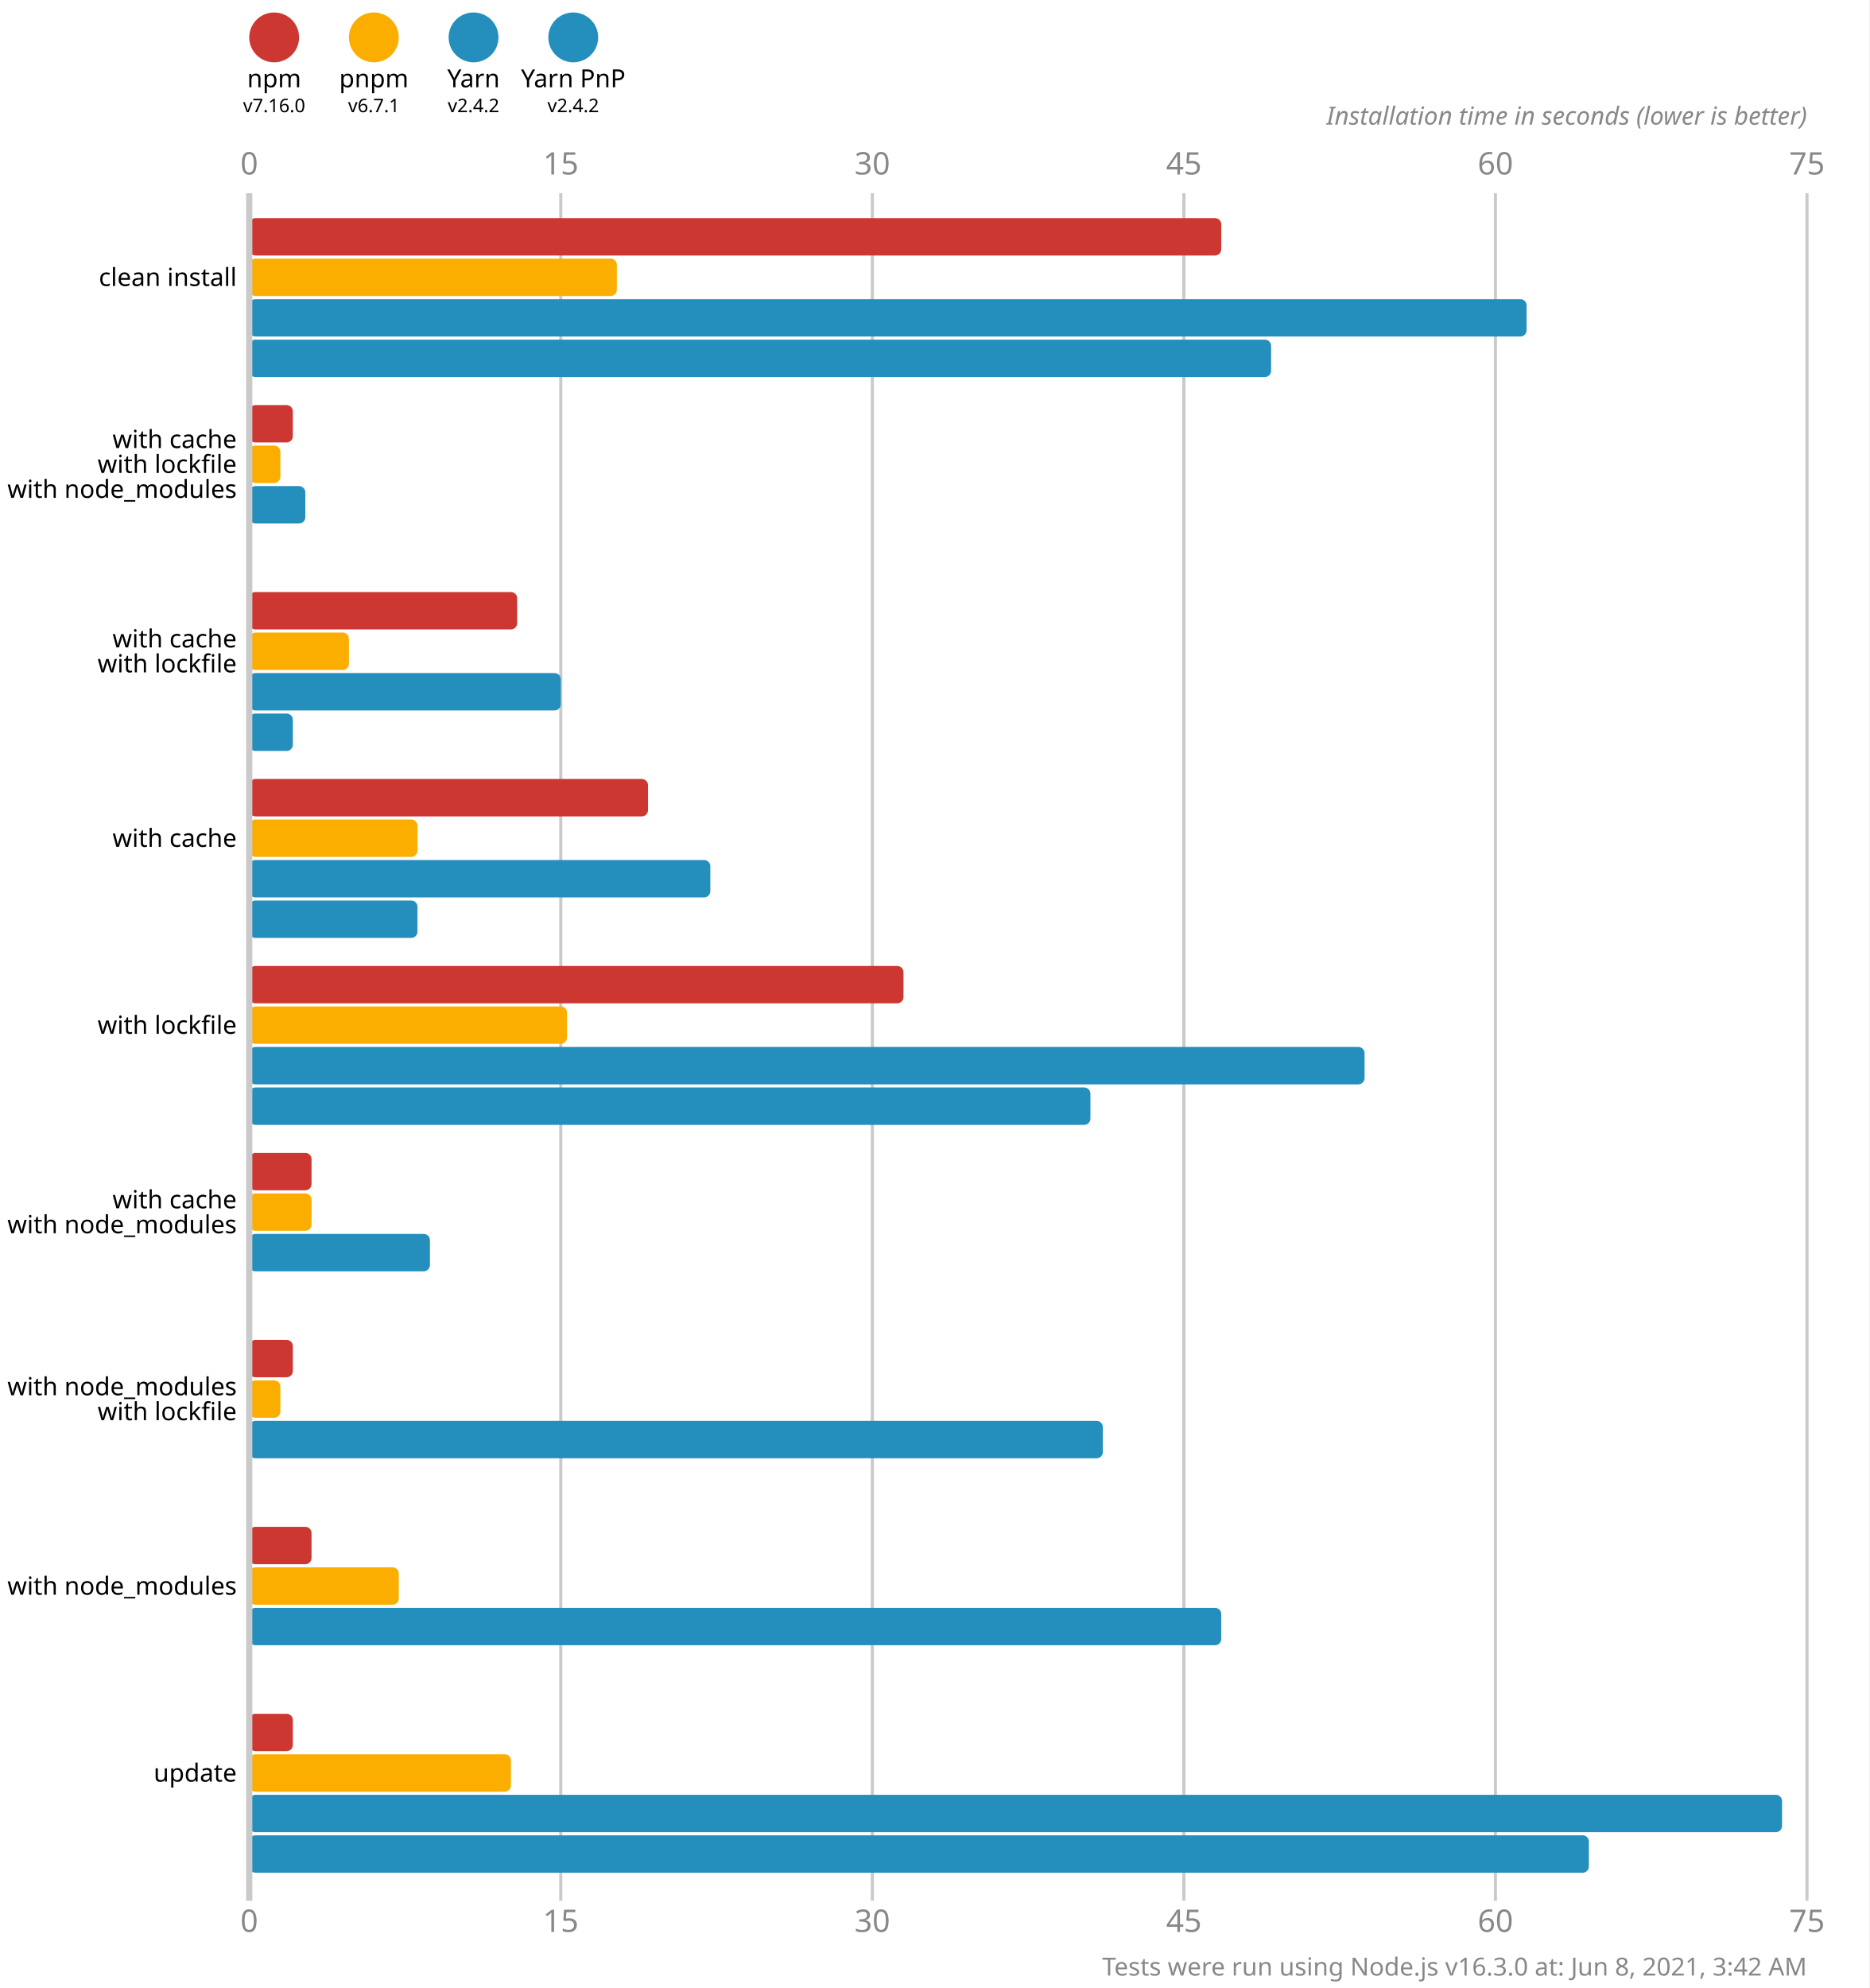
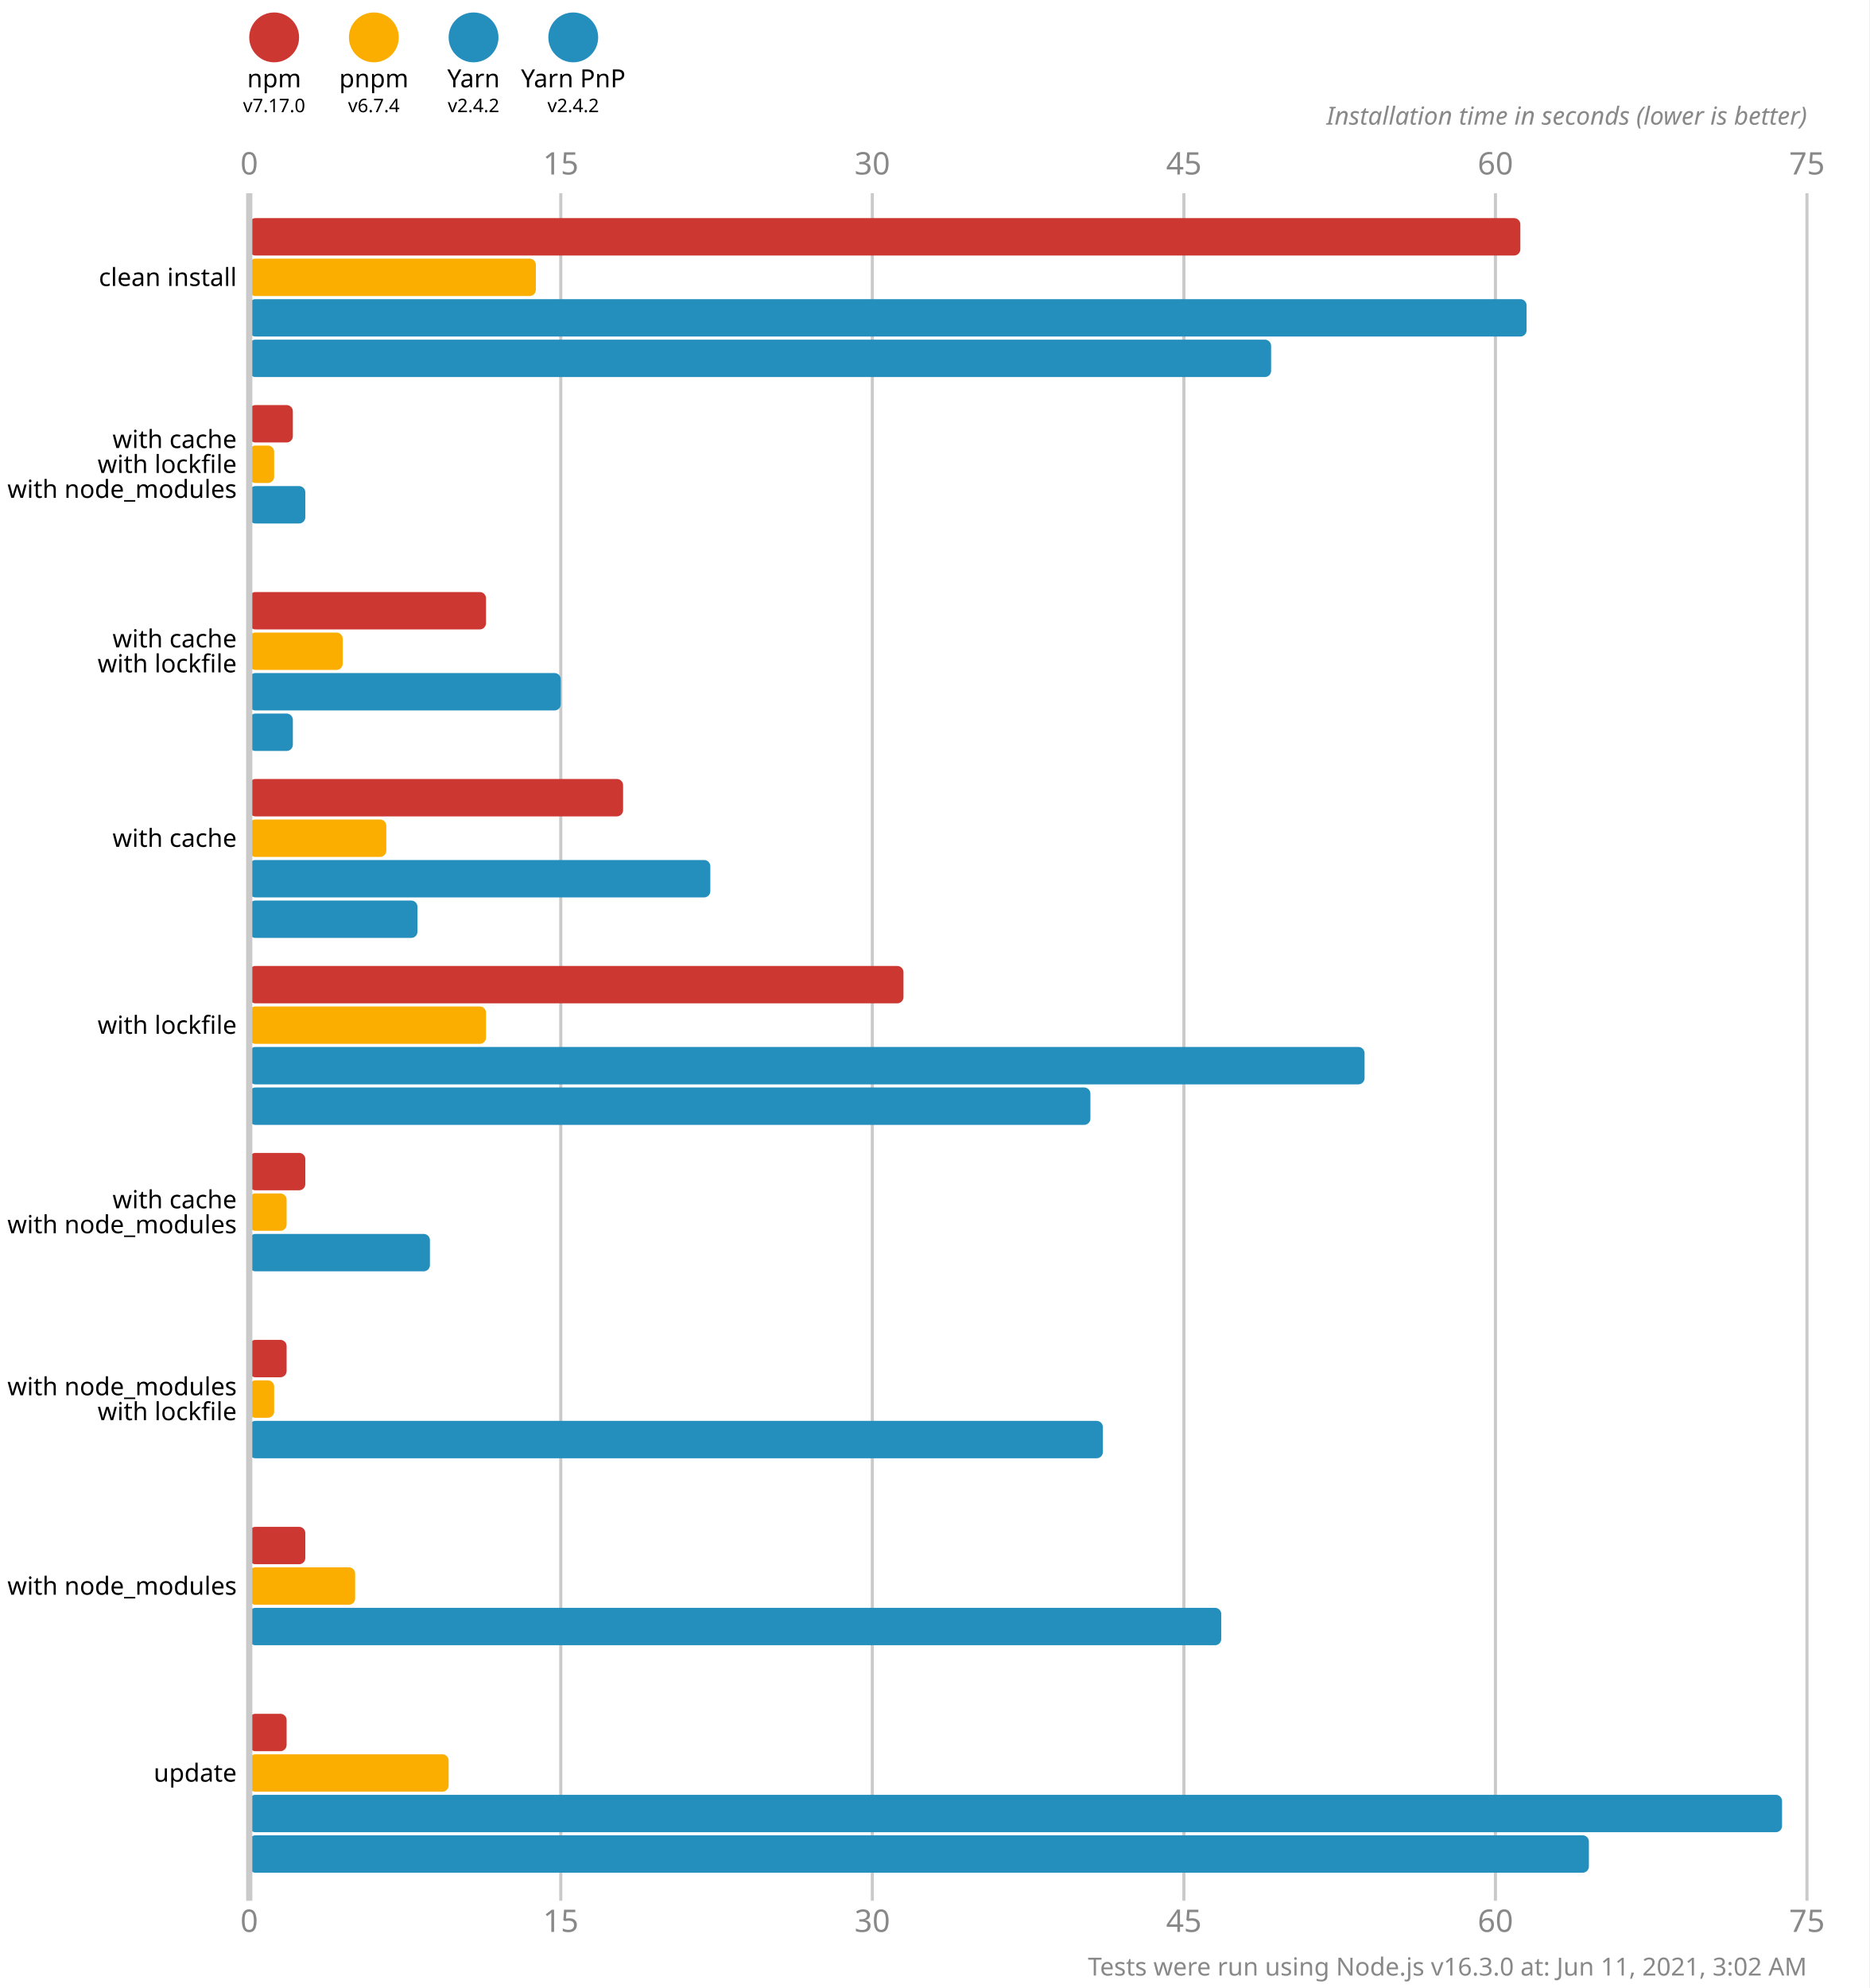
<svg xmlns="http://www.w3.org/2000/svg" version="1.1" viewBox="0 0 300 319">
  <style>
    .font { font-family: sans-serif; }
    .s3 { font-size: 3px; }
    .s4 { font-size: 4px; }
    .s5 { font-size: 5px; }
    .line { stroke: #cacaca; }
    .width { stroke-width: 0.5; }
    .text { fill: #888; }
  </style>
  <rect x="0" y="0" width="300" height="319" fill="#fff" />
  <circle cx="44" cy="6" r="4" fill="#cd3731" />
  <text x="44" y="14" class="font s4" text-anchor="middle">npm</text>
-   <text x="44" y="18" class="font s3" text-anchor="middle">v7.16.0</text>
+   <text x="44" y="18" class="font s3" text-anchor="middle">v7.17.0</text>
  <circle cx="60" cy="6" r="4" fill="#fbae00" />
  <text x="60" y="14" class="font s4" text-anchor="middle">pnpm</text>
-   <text x="60" y="18" class="font s3" text-anchor="middle">v6.7.1</text>
+   <text x="60" y="18" class="font s3" text-anchor="middle">v6.7.4</text>
  <circle cx="76" cy="6" r="4" fill="#248ebd" />
  <text x="76" y="14" class="font s4" text-anchor="middle">Yarn</text>
  <text x="76" y="18" class="font s3" text-anchor="middle">v2.4.2</text>
  <circle cx="92" cy="6" r="4" fill="#248ebd" />
  <text x="92" y="14" class="font s4" text-anchor="middle">Yarn PnP</text>
  <text x="92" y="18" class="font s3" text-anchor="middle">v2.4.2</text>
  <text x="40" y="28" class="font s5 text" text-anchor="middle">0</text>
  <text x="40" y="310" class="font s5 text" text-anchor="middle">0</text>
  <line x1="90" y1="31" x2="90" y2="305" class="line width" />
  <text x="90" y="28" class="font s5 text" text-anchor="middle">15</text>
  <text x="90" y="310" class="font s5 text" text-anchor="middle">15</text>
  <line x1="140" y1="31" x2="140" y2="305" class="line width" />
  <text x="140" y="28" class="font s5 text" text-anchor="middle">30</text>
  <text x="140" y="310" class="font s5 text" text-anchor="middle">30</text>
  <line x1="190" y1="31" x2="190" y2="305" class="line width" />
  <text x="190" y="28" class="font s5 text" text-anchor="middle">45</text>
  <text x="190" y="310" class="font s5 text" text-anchor="middle">45</text>
  <line x1="240" y1="31" x2="240" y2="305" class="line width" />
  <text x="240" y="28" class="font s5 text" text-anchor="middle">60</text>
  <text x="240" y="310" class="font s5 text" text-anchor="middle">60</text>
  <line x1="290" y1="31" x2="290" y2="305" class="line width" />
  <text x="290" y="28" class="font s5 text" text-anchor="middle">75</text>
  <text x="290" y="310" class="font s5 text" text-anchor="middle">75</text>
  <text x="290" y="20" class="font s4 text" font-style="italic" text-anchor="end">Installation time in seconds (lower is better)</text>
-   <rect x="40" y="35" width="156" height="6" fill="#cd3731" rx="1" ry="1" />
-   <rect x="40" y="41.5" width="59" height="6" fill="#fbae00" rx="1" ry="1" />
+   <rect x="40" y="35" width="204" height="6" fill="#cd3731" rx="1" ry="1" />
+   <rect x="40" y="41.5" width="46" height="6" fill="#fbae00" rx="1" ry="1" />
  <rect x="40" y="48" width="205" height="6" fill="#248ebd" rx="1" ry="1" />
  <rect x="40" y="54.5" width="164" height="6" fill="#248ebd" rx="1" ry="1" />
  <rect x="40" y="65" width="7" height="6" fill="#cd3731" rx="1" ry="1" />
-   <rect x="40" y="71.5" width="5" height="6" fill="#fbae00" rx="1" ry="1" />
+   <rect x="40" y="71.5" width="4" height="6" fill="#fbae00" rx="1" ry="1" />
  <rect x="40" y="78" width="9" height="6" fill="#248ebd" rx="1" ry="1" />
  <rect x="40" y="84.5" width="0" height="6" fill="#248ebd" rx="1" ry="1" />
-   <rect x="40" y="95" width="43" height="6" fill="#cd3731" rx="1" ry="1" />
-   <rect x="40" y="101.5" width="16" height="6" fill="#fbae00" rx="1" ry="1" />
+   <rect x="40" y="95" width="38" height="6" fill="#cd3731" rx="1" ry="1" />
+   <rect x="40" y="101.5" width="15" height="6" fill="#fbae00" rx="1" ry="1" />
  <rect x="40" y="108" width="50" height="6" fill="#248ebd" rx="1" ry="1" />
  <rect x="40" y="114.5" width="7" height="6" fill="#248ebd" rx="1" ry="1" />
-   <rect x="40" y="125" width="64" height="6" fill="#cd3731" rx="1" ry="1" />
-   <rect x="40" y="131.5" width="27" height="6" fill="#fbae00" rx="1" ry="1" />
+   <rect x="40" y="125" width="60" height="6" fill="#cd3731" rx="1" ry="1" />
+   <rect x="40" y="131.5" width="22" height="6" fill="#fbae00" rx="1" ry="1" />
  <rect x="40" y="138" width="74" height="6" fill="#248ebd" rx="1" ry="1" />
  <rect x="40" y="144.5" width="27" height="6" fill="#248ebd" rx="1" ry="1" />
  <rect x="40" y="155" width="105" height="6" fill="#cd3731" rx="1" ry="1" />
-   <rect x="40" y="161.5" width="51" height="6" fill="#fbae00" rx="1" ry="1" />
+   <rect x="40" y="161.5" width="38" height="6" fill="#fbae00" rx="1" ry="1" />
  <rect x="40" y="168" width="179" height="6" fill="#248ebd" rx="1" ry="1" />
  <rect x="40" y="174.5" width="135" height="6" fill="#248ebd" rx="1" ry="1" />
-   <rect x="40" y="185" width="10" height="6" fill="#cd3731" rx="1" ry="1" />
-   <rect x="40" y="191.5" width="10" height="6" fill="#fbae00" rx="1" ry="1" />
+   <rect x="40" y="185" width="9" height="6" fill="#cd3731" rx="1" ry="1" />
+   <rect x="40" y="191.5" width="6" height="6" fill="#fbae00" rx="1" ry="1" />
  <rect x="40" y="198" width="29" height="6" fill="#248ebd" rx="1" ry="1" />
  <rect x="40" y="204.5" width="0" height="6" fill="#248ebd" rx="1" ry="1" />
-   <rect x="40" y="215" width="7" height="6" fill="#cd3731" rx="1" ry="1" />
-   <rect x="40" y="221.5" width="5" height="6" fill="#fbae00" rx="1" ry="1" />
+   <rect x="40" y="215" width="6" height="6" fill="#cd3731" rx="1" ry="1" />
+   <rect x="40" y="221.5" width="4" height="6" fill="#fbae00" rx="1" ry="1" />
  <rect x="40" y="228" width="137" height="6" fill="#248ebd" rx="1" ry="1" />
  <rect x="40" y="234.5" width="0" height="6" fill="#248ebd" rx="1" ry="1" />
-   <rect x="40" y="245" width="10" height="6" fill="#cd3731" rx="1" ry="1" />
-   <rect x="40" y="251.5" width="24" height="6" fill="#fbae00" rx="1" ry="1" />
+   <rect x="40" y="245" width="9" height="6" fill="#cd3731" rx="1" ry="1" />
+   <rect x="40" y="251.5" width="17" height="6" fill="#fbae00" rx="1" ry="1" />
  <rect x="40" y="258" width="156" height="6" fill="#248ebd" rx="1" ry="1" />
  <rect x="40" y="264.5" width="0" height="6" fill="#248ebd" rx="1" ry="1" />
-   <rect x="40" y="275" width="7" height="6" fill="#cd3731" rx="1" ry="1" />
-   <rect x="40" y="281.5" width="42" height="6" fill="#fbae00" rx="1" ry="1" />
+   <rect x="40" y="275" width="6" height="6" fill="#cd3731" rx="1" ry="1" />
+   <rect x="40" y="281.5" width="32" height="6" fill="#fbae00" rx="1" ry="1" />
  <rect x="40" y="288" width="246" height="6" fill="#248ebd" rx="1" ry="1" />
  <rect x="40" y="294.5" width="215" height="6" fill="#248ebd" rx="1" ry="1" />
  <line x1="40" y1="31" x2="40" y2="305" class="line" />
  <text x="38" y="44.5" class="font s4" dominant-baseline="middle" text-anchor="end">clean install</text>
  <text x="38" y="70.5" class="font s4" dominant-baseline="middle" text-anchor="end">with cache</text>
  <text x="38" y="74.5" class="font s4" dominant-baseline="middle" text-anchor="end">with lockfile</text>
  <text x="38" y="78.5" class="font s4" dominant-baseline="middle" text-anchor="end">with node_modules</text>
  <text x="38" y="102.5" class="font s4" dominant-baseline="middle" text-anchor="end">with cache</text>
  <text x="38" y="106.5" class="font s4" dominant-baseline="middle" text-anchor="end">with lockfile</text>
  <text x="38" y="134.5" class="font s4" dominant-baseline="middle" text-anchor="end">with cache</text>
  <text x="38" y="164.5" class="font s4" dominant-baseline="middle" text-anchor="end">with lockfile</text>
  <text x="38" y="192.5" class="font s4" dominant-baseline="middle" text-anchor="end">with cache</text>
  <text x="38" y="196.5" class="font s4" dominant-baseline="middle" text-anchor="end">with node_modules</text>
  <text x="38" y="222.5" class="font s4" dominant-baseline="middle" text-anchor="end">with node_modules</text>
  <text x="38" y="226.5" class="font s4" dominant-baseline="middle" text-anchor="end">with lockfile</text>
  <text x="38" y="254.5" class="font s4" dominant-baseline="middle" text-anchor="end">with node_modules</text>
  <text x="38" y="284.5" class="font s4" dominant-baseline="middle" text-anchor="end">update</text>
-   <text x="290" y="317" class="font s4 text" text-anchor="end">Tests were run using Node.js v16.3.0 at: Jun 8, 2021, 3:42 AM</text>
+   <text x="290" y="317" class="font s4 text" text-anchor="end">Tests were run using Node.js v16.3.0 at: Jun 11, 2021, 3:02 AM</text>
</svg>
